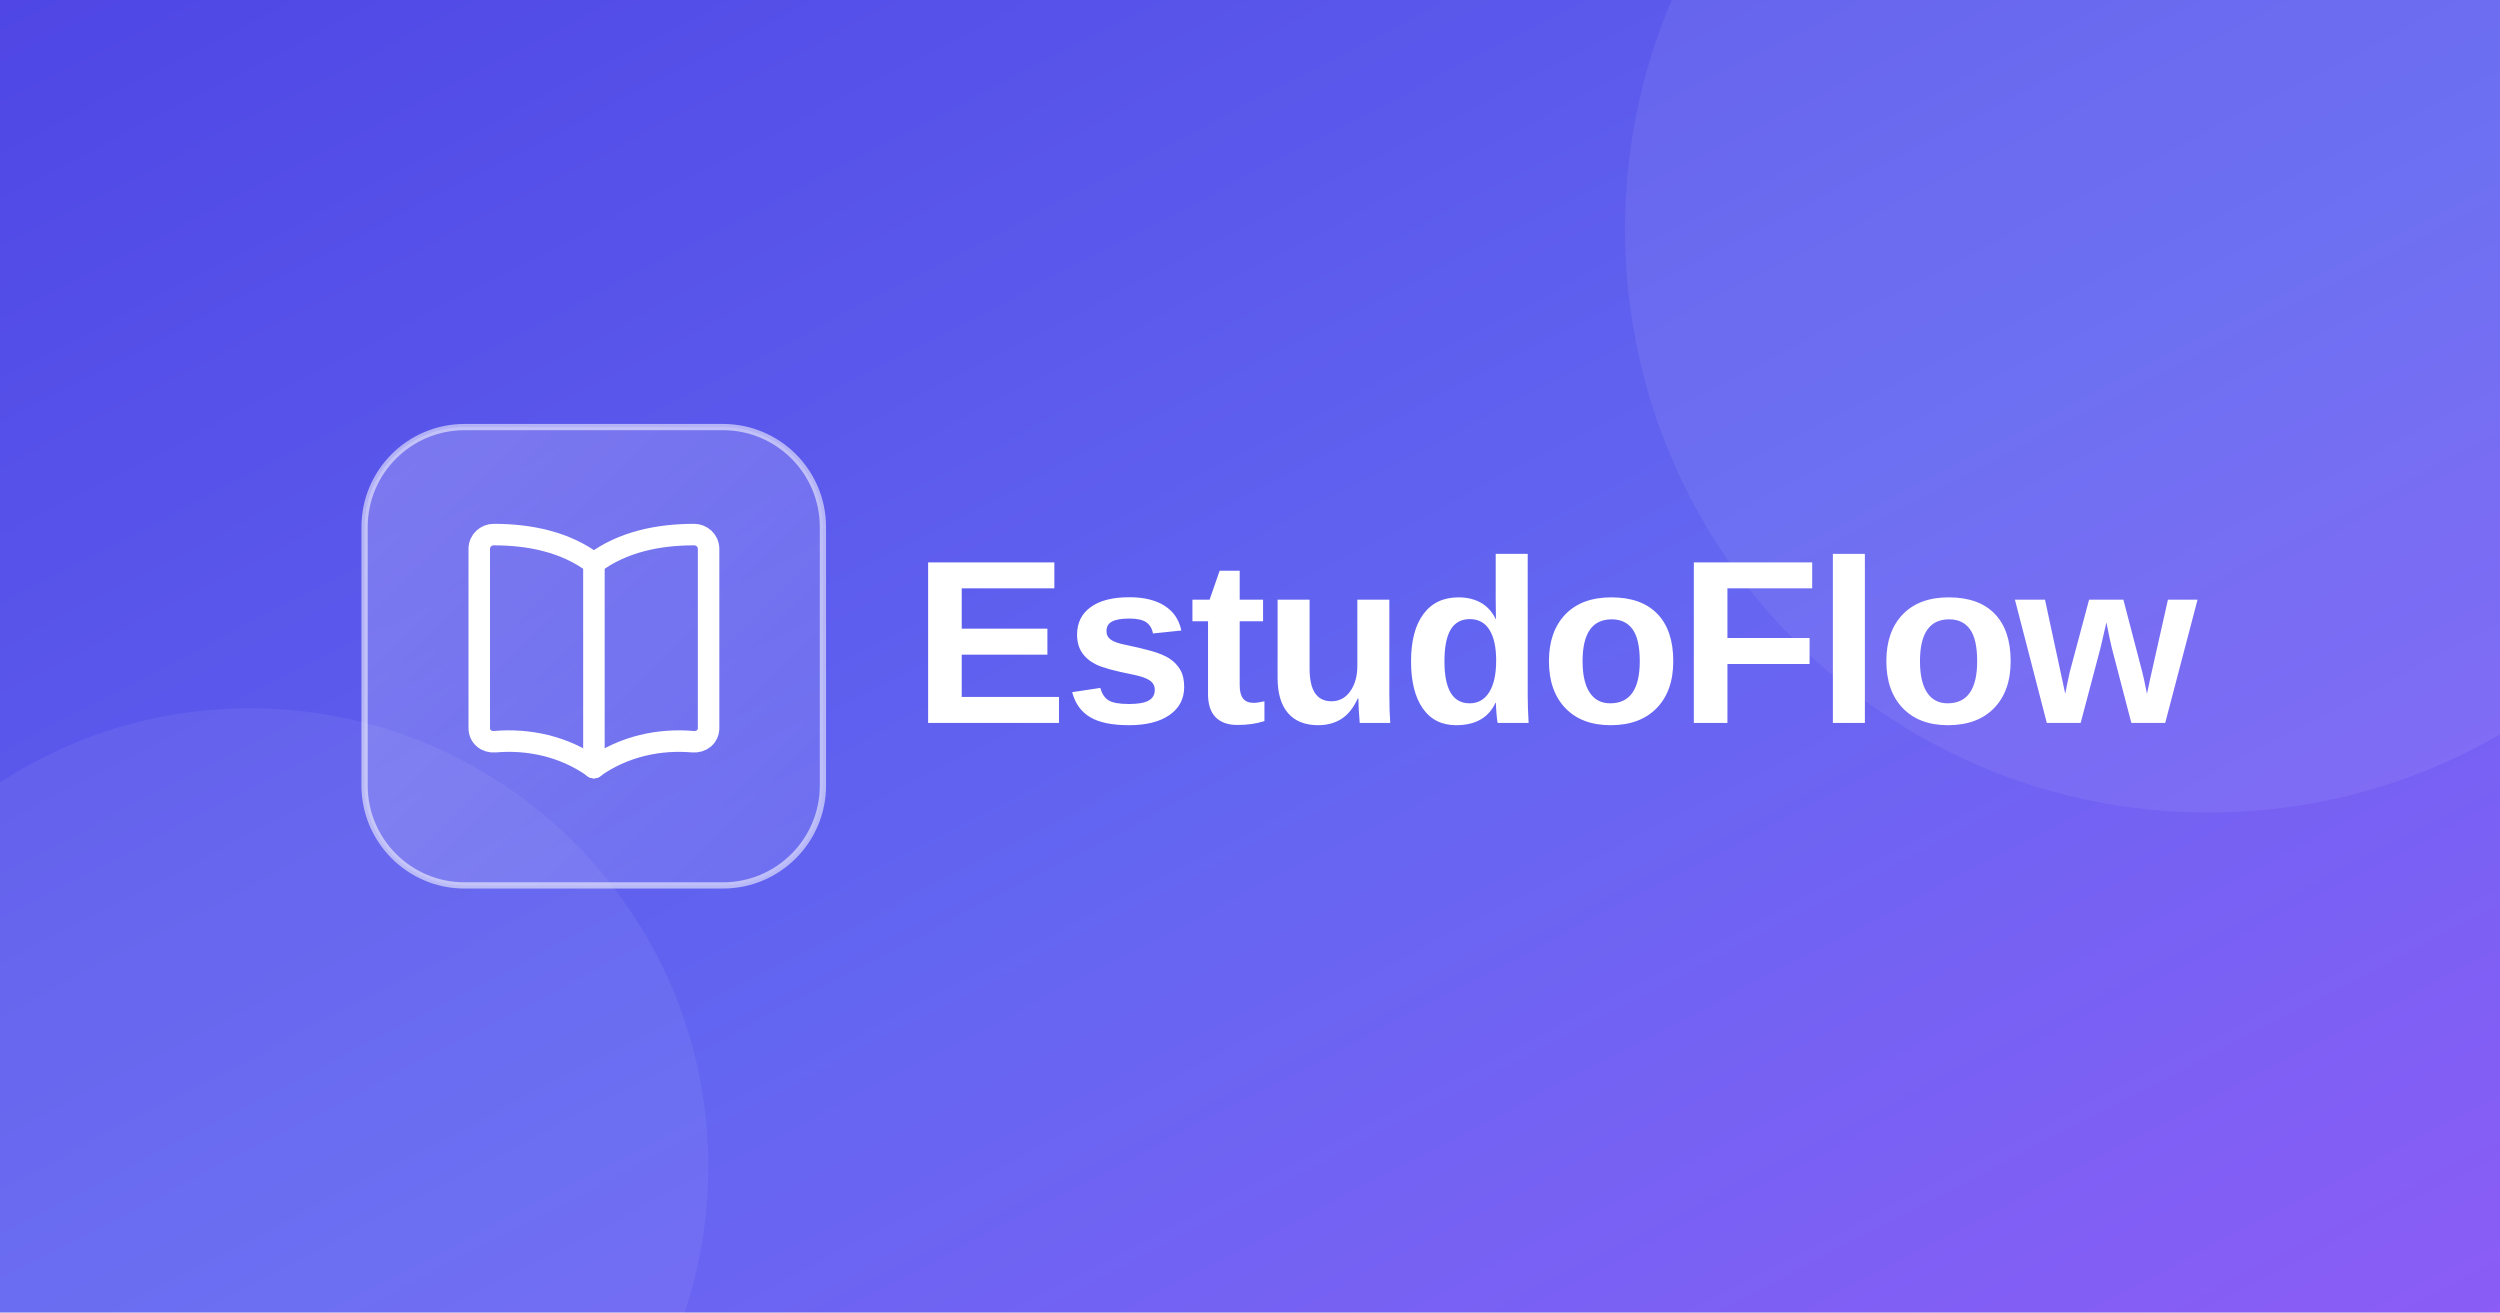
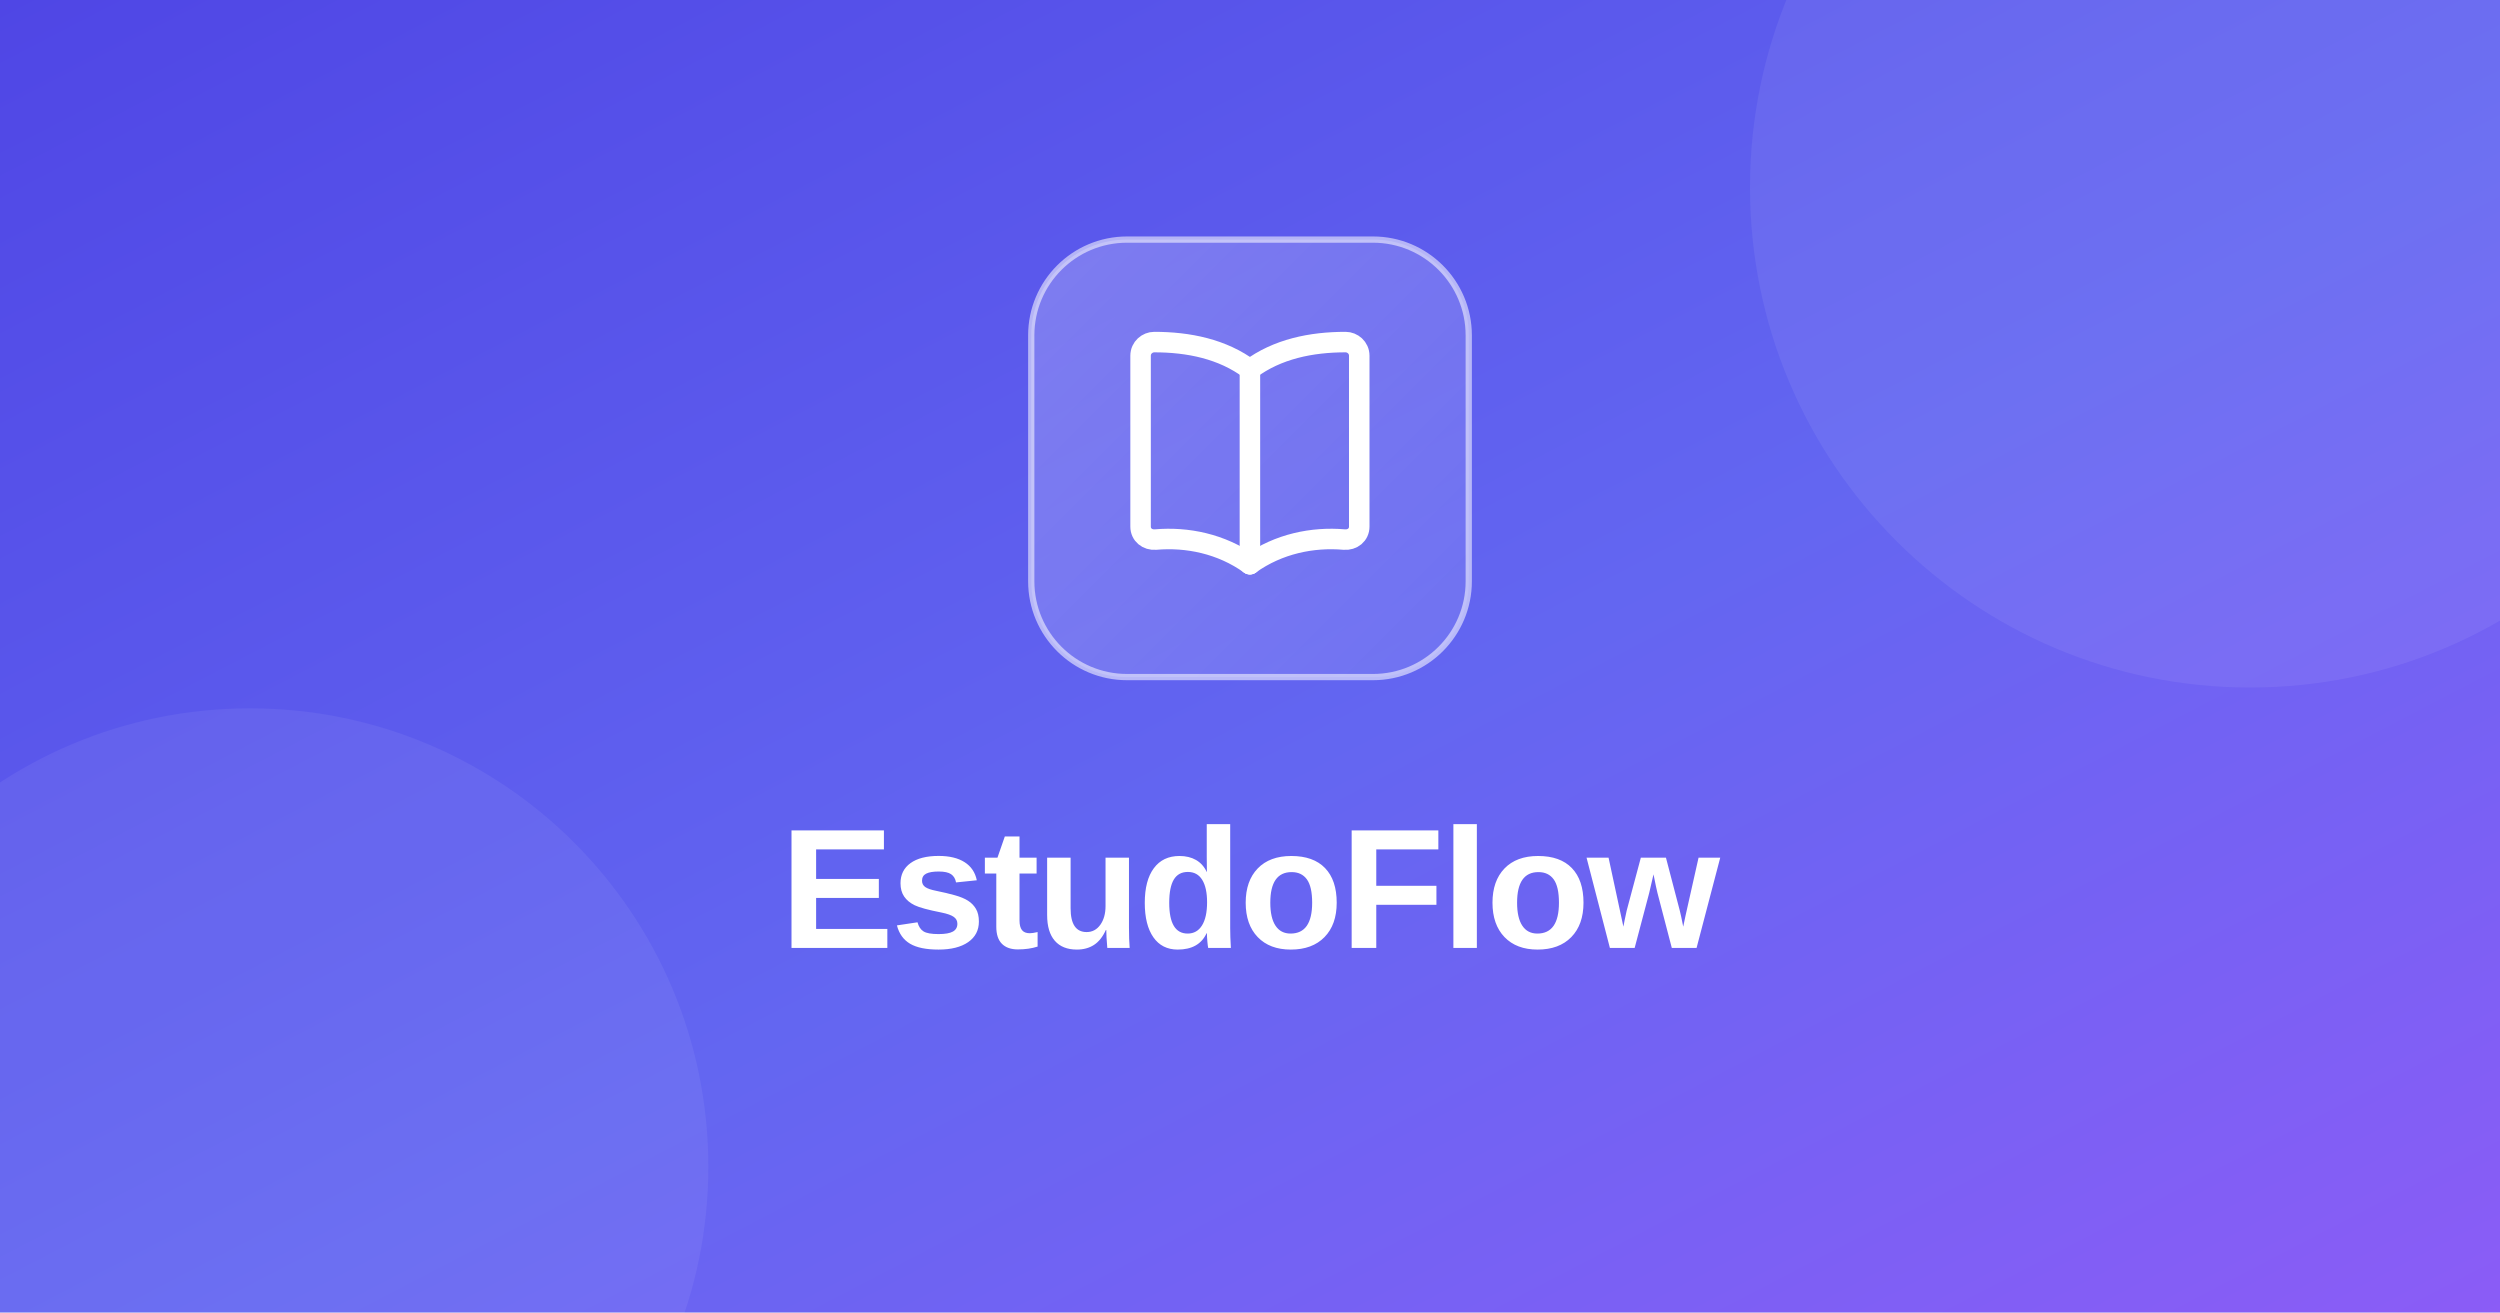
<svg xmlns="http://www.w3.org/2000/svg" width="1200" height="630" viewBox="0 0 1200 630">
  <defs>
    <linearGradient id="bg" x1="0" y1="0" x2="1" y2="1">
      <stop offset="0" stop-color="#4f46e5" />
      <stop offset="0.55" stop-color="#6366f1" />
      <stop offset="1" stop-color="#8b5cf6" />
    </linearGradient>
    <linearGradient id="tile" x1="0" y1="0" x2="1" y2="1">
      <stop offset="0" stop-color="#ffffff" stop-opacity="0.22" />
      <stop offset="1" stop-color="#ffffff" stop-opacity="0.08" />
    </linearGradient>
  </defs>
  <rect width="1200" height="630" fill="url(#bg)" />
-   <circle cx="1060" cy="110" r="280" fill="#ffffff" opacity="0.07" />
+   <circle cx="1080" cy="90" r="240" fill="#ffffff" opacity="0.07" />
  <circle cx="120" cy="560" r="220" fill="#ffffff" opacity="0.06" />
-   <rect x="175" y="205" width="220" height="220" rx="48" fill="url(#tile)" stroke="#ffffff" stroke-opacity="0.55" stroke-width="3" />
-   <g transform="translate(175,205) scale(3.44)" fill="none" stroke="#ffffff" stroke-width="3" stroke-linecap="round" stroke-linejoin="round">
+   <rect x="495" y="115" width="210" height="210" rx="46" fill="url(#tile)" stroke="#ffffff" stroke-opacity="0.55" stroke-width="3" />
+   <g transform="translate(495,115) scale(3.28)" fill="none" stroke="#ffffff" stroke-width="3" stroke-linecap="round" stroke-linejoin="round">
    <path d="M32 19c-4-3-9-4-14-4-1 0-2 .8-2 2v25c0 1.2 1 2 2.2 1.9 4.6-.4 9.6.6 13.8 3.6" />
    <path d="M32 19c4-3 9-4 14-4 1 0 2 .8 2 2v25c0 1.2-1 2-2.2 1.9-4.6-.4-9.6.6-13.8 3.6" />
    <path d="M32 19v28.5" />
  </g>
-   <text x="438" y="347" font-family="'Segoe UI', Arial, sans-serif" font-size="112" font-weight="800" fill="#ffffff" letter-spacing="-2">EstudoFlow</text>
+   <text x="600" y="455" text-anchor="middle" font-family="'Segoe UI', Arial, sans-serif" font-size="82" font-weight="800" fill="#ffffff" letter-spacing="-1.5">EstudoFlow</text>
</svg>
